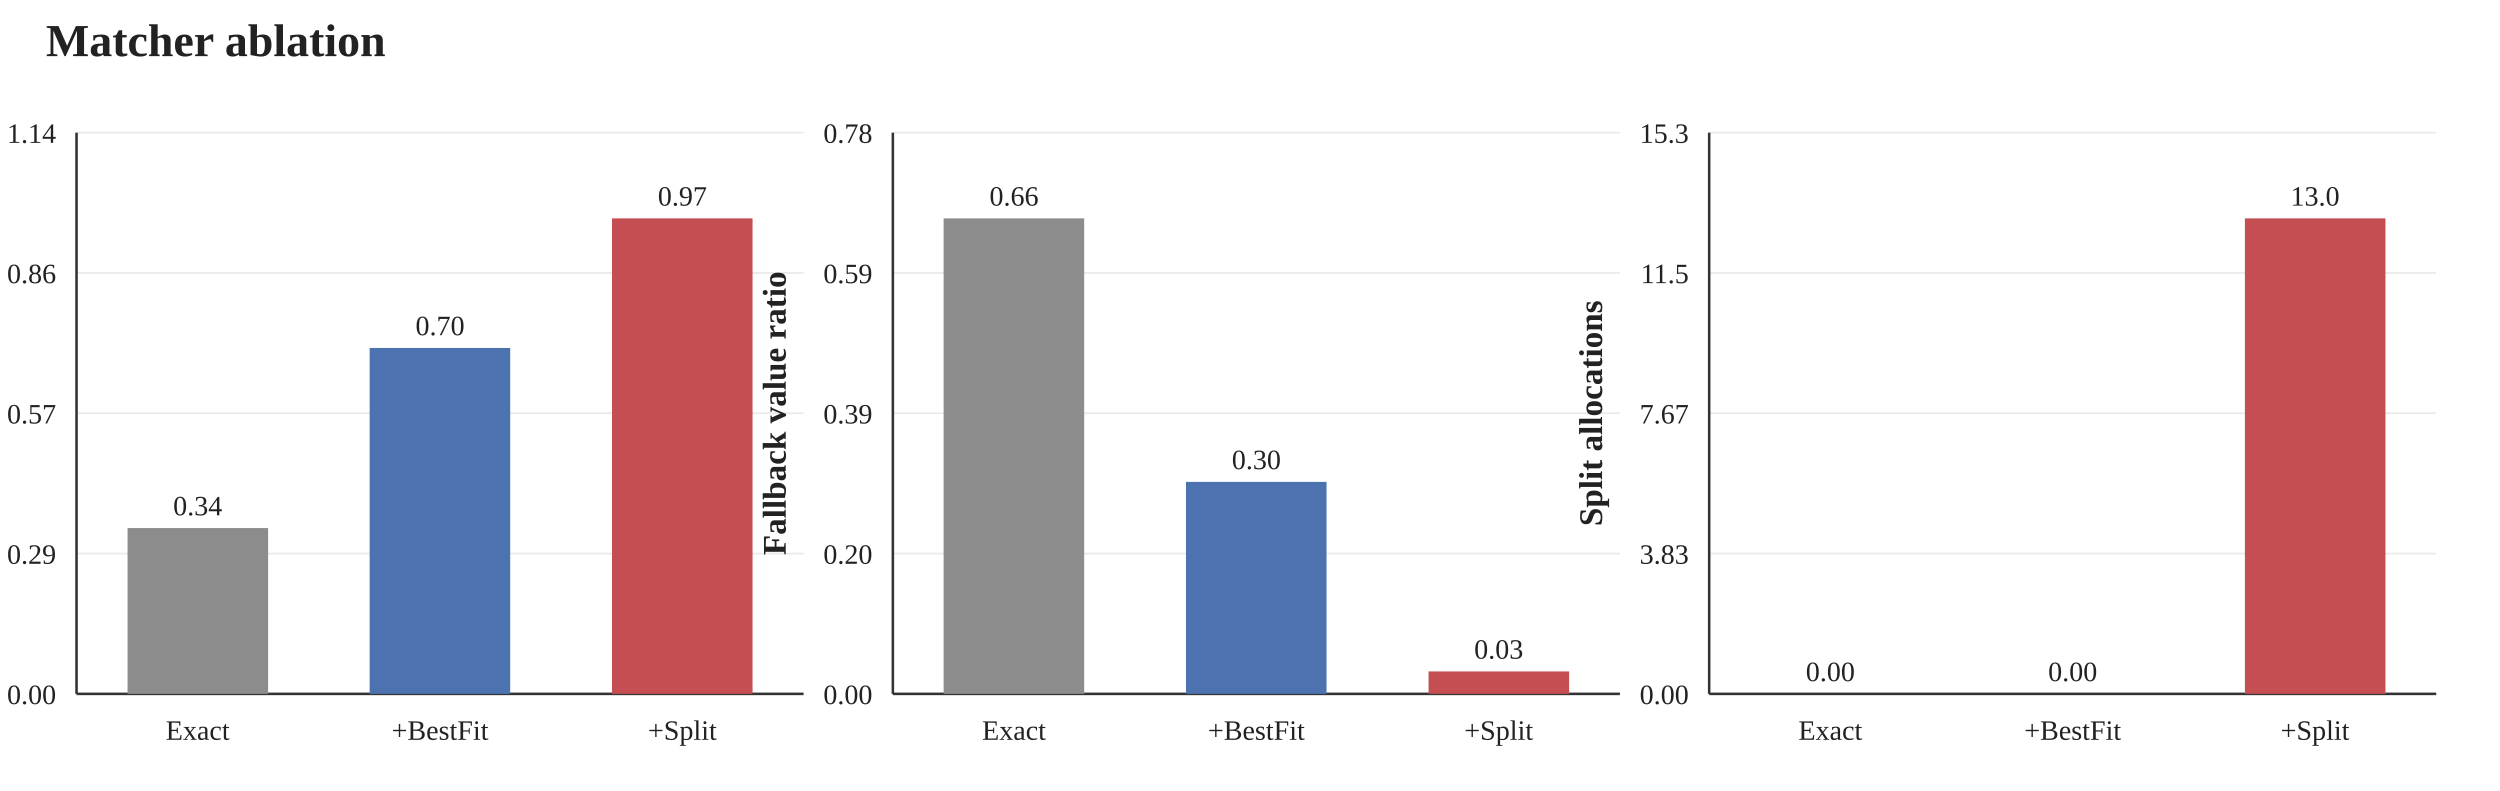
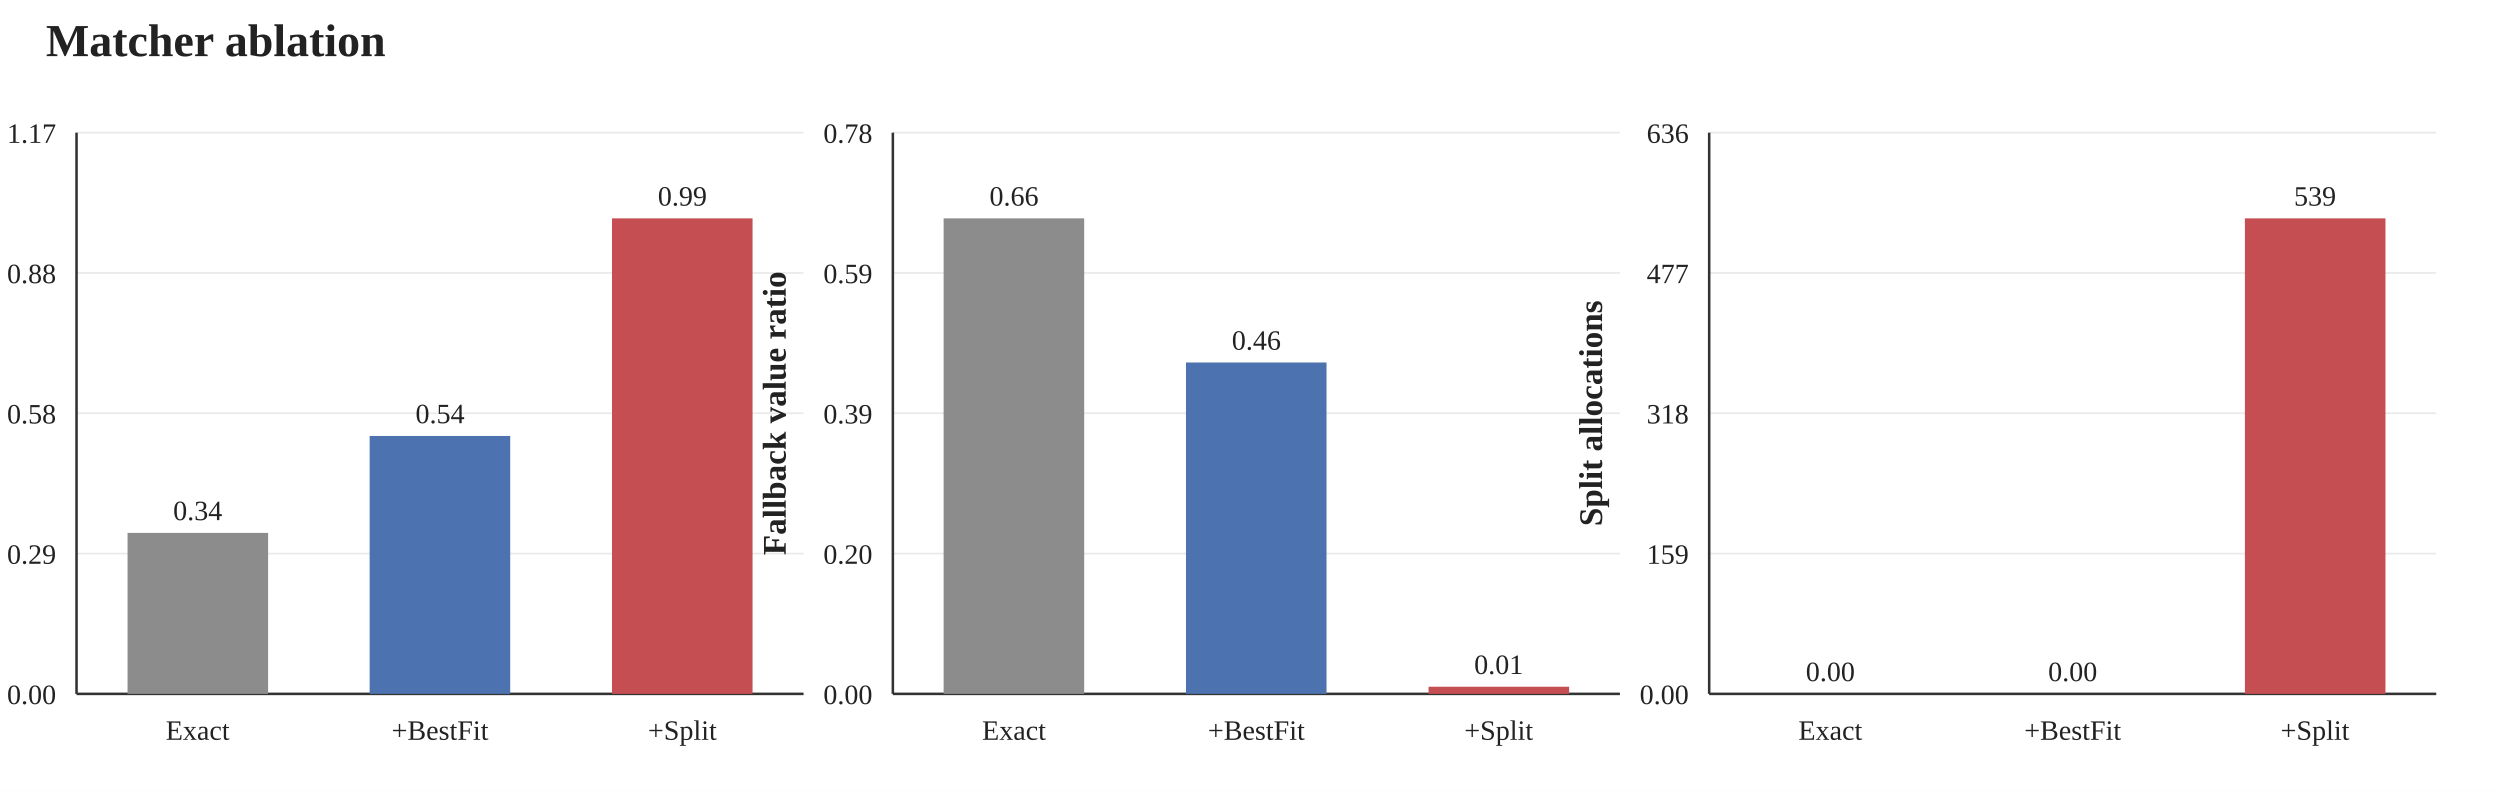
<svg xmlns="http://www.w3.org/2000/svg" width="980" height="310" viewBox="0 0 980 310">
  <rect width="100%" height="100%" fill="white" />
  <style>
text{font-family:'Times New Roman',DejaVu Serif,serif;fill:#222}
.axis{stroke:#333;stroke-width:1}
.grid{stroke:#D0D0D0;stroke-width:0.7;opacity:0.45}
.tick{font-size:11px}
.label{font-size:13px;font-weight:600}
.legend{font-size:12px}
</style>
  <text x="18" y="22" font-size="18" font-weight="700">Matcher ablation</text>
  <line class="grid" x1="30" y1="272.0" x2="315" y2="272.0" />
  <text class="tick" x="22" y="276.0" text-anchor="end">0.00</text>
  <line class="grid" x1="30" y1="217.0" x2="315" y2="217.0" />
  <text class="tick" x="22" y="221.0" text-anchor="end">0.29</text>
  <line class="grid" x1="30" y1="162.0" x2="315" y2="162.0" />
-   <text class="tick" x="22" y="166.0" text-anchor="end">0.57</text>
+   <text class="tick" x="22" y="166.0" text-anchor="end">0.58</text>
  <line class="grid" x1="30" y1="107.0" x2="315" y2="107.0" />
-   <text class="tick" x="22" y="111.0" text-anchor="end">0.86</text>
+   <text class="tick" x="22" y="111.0" text-anchor="end">0.88</text>
  <line class="grid" x1="30" y1="52.0" x2="315" y2="52.0" />
-   <text class="tick" x="22" y="56.0" text-anchor="end">1.14</text>
+   <text class="tick" x="22" y="56.0" text-anchor="end">1.17</text>
  <line class="axis" x1="30" y1="272" x2="315" y2="272" />
  <line class="axis" x1="30" y1="52" x2="30" y2="272" />
  <text class="label" x="172.5" y="310" text-anchor="middle" />
  <text class="label" transform="translate(-12,162.0) rotate(-90)" text-anchor="middle">Matched value ratio</text>
-   <rect x="50.0" y="207.0" width="55.1" height="65.0" fill="#8C8C8C" />
+   <rect x="50.0" y="208.9" width="55.1" height="63.1" fill="#8C8C8C" />
  <text class="tick" x="77.5" y="290" text-anchor="middle">Exact</text>
-   <text class="tick" x="77.5" y="202.0" text-anchor="middle">0.34</text>
-   <rect x="144.9" y="136.4" width="55.1" height="135.6" fill="#4C72B0" />
+   <text class="tick" x="77.5" y="203.9" text-anchor="middle">0.34</text>
+   <rect x="144.9" y="170.9" width="55.1" height="101.1" fill="#4C72B0" />
  <text class="tick" x="172.5" y="290" text-anchor="middle">+BestFit</text>
-   <text class="tick" x="172.5" y="131.4" text-anchor="middle">0.70</text>
+   <text class="tick" x="172.5" y="165.9" text-anchor="middle">0.54</text>
  <rect x="239.9" y="85.6" width="55.1" height="186.4" fill="#C44E52" />
  <text class="tick" x="267.5" y="290" text-anchor="middle">+Split</text>
-   <text class="tick" x="267.5" y="80.6" text-anchor="middle">0.97</text>
+   <text class="tick" x="267.5" y="80.6" text-anchor="middle">0.99</text>
  <line class="grid" x1="350" y1="272.0" x2="635" y2="272.0" />
  <text class="tick" x="342" y="276.0" text-anchor="end">0.00</text>
  <line class="grid" x1="350" y1="217.0" x2="635" y2="217.0" />
  <text class="tick" x="342" y="221.0" text-anchor="end">0.20</text>
  <line class="grid" x1="350" y1="162.0" x2="635" y2="162.0" />
  <text class="tick" x="342" y="166.0" text-anchor="end">0.39</text>
  <line class="grid" x1="350" y1="107.0" x2="635" y2="107.0" />
  <text class="tick" x="342" y="111.0" text-anchor="end">0.59</text>
  <line class="grid" x1="350" y1="52.0" x2="635" y2="52.0" />
  <text class="tick" x="342" y="56.0" text-anchor="end">0.78</text>
  <line class="axis" x1="350" y1="272" x2="635" y2="272" />
  <line class="axis" x1="350" y1="52" x2="350" y2="272" />
  <text class="label" x="492.5" y="310" text-anchor="middle" />
  <text class="label" transform="translate(308,162.0) rotate(-90)" text-anchor="middle">Fallback value ratio</text>
  <rect x="369.9" y="85.6" width="55.1" height="186.4" fill="#8C8C8C" />
  <text class="tick" x="397.5" y="290" text-anchor="middle">Exact</text>
  <text class="tick" x="397.5" y="80.6" text-anchor="middle">0.66</text>
-   <rect x="464.9" y="188.9" width="55.1" height="83.1" fill="#4C72B0" />
+   <rect x="464.9" y="142.1" width="55.1" height="129.9" fill="#4C72B0" />
  <text class="tick" x="492.5" y="290" text-anchor="middle">+BestFit</text>
-   <text class="tick" x="492.5" y="183.9" text-anchor="middle">0.30</text>
-   <rect x="560.0" y="263.2" width="55.1" height="8.8" fill="#C44E52" />
+   <text class="tick" x="492.5" y="137.1" text-anchor="middle">0.46</text>
+   <rect x="560.0" y="269.2" width="55.1" height="2.8" fill="#C44E52" />
  <text class="tick" x="587.5" y="290" text-anchor="middle">+Split</text>
-   <text class="tick" x="587.5" y="258.2" text-anchor="middle">0.03</text>
+   <text class="tick" x="587.5" y="264.2" text-anchor="middle">0.01</text>
  <line class="grid" x1="670" y1="272.0" x2="955" y2="272.0" />
  <text class="tick" x="662" y="276.0" text-anchor="end">0.00</text>
  <line class="grid" x1="670" y1="217.0" x2="955" y2="217.0" />
-   <text class="tick" x="662" y="221.0" text-anchor="end">3.83</text>
+   <text class="tick" x="662" y="221.0" text-anchor="end">159</text>
  <line class="grid" x1="670" y1="162.0" x2="955" y2="162.0" />
-   <text class="tick" x="662" y="166.0" text-anchor="end">7.67</text>
+   <text class="tick" x="662" y="166.0" text-anchor="end">318</text>
  <line class="grid" x1="670" y1="107.0" x2="955" y2="107.0" />
-   <text class="tick" x="662" y="111.0" text-anchor="end">11.5</text>
+   <text class="tick" x="662" y="111.0" text-anchor="end">477</text>
  <line class="grid" x1="670" y1="52.0" x2="955" y2="52.0" />
-   <text class="tick" x="662" y="56.0" text-anchor="end">15.3</text>
+   <text class="tick" x="662" y="56.0" text-anchor="end">636</text>
  <line class="axis" x1="670" y1="272" x2="955" y2="272" />
  <line class="axis" x1="670" y1="52" x2="670" y2="272" />
  <text class="label" x="812.5" y="310" text-anchor="middle" />
  <text class="label" transform="translate(628,162.0) rotate(-90)" text-anchor="middle">Split allocations</text>
  <rect x="690.0" y="272.0" width="55.1" height="0.0" fill="#8C8C8C" />
  <text class="tick" x="717.5" y="290" text-anchor="middle">Exact</text>
  <text class="tick" x="717.5" y="267.0" text-anchor="middle">0.00</text>
  <rect x="785.0" y="272.0" width="55.1" height="0.0" fill="#4C72B0" />
  <text class="tick" x="812.5" y="290" text-anchor="middle">+BestFit</text>
  <text class="tick" x="812.5" y="267.0" text-anchor="middle">0.00</text>
  <rect x="880.0" y="85.6" width="55.1" height="186.4" fill="#C44E52" />
  <text class="tick" x="907.5" y="290" text-anchor="middle">+Split</text>
-   <text class="tick" x="907.5" y="80.6" text-anchor="middle">13.0</text>
+   <text class="tick" x="907.5" y="80.6" text-anchor="middle">539</text>
</svg>
